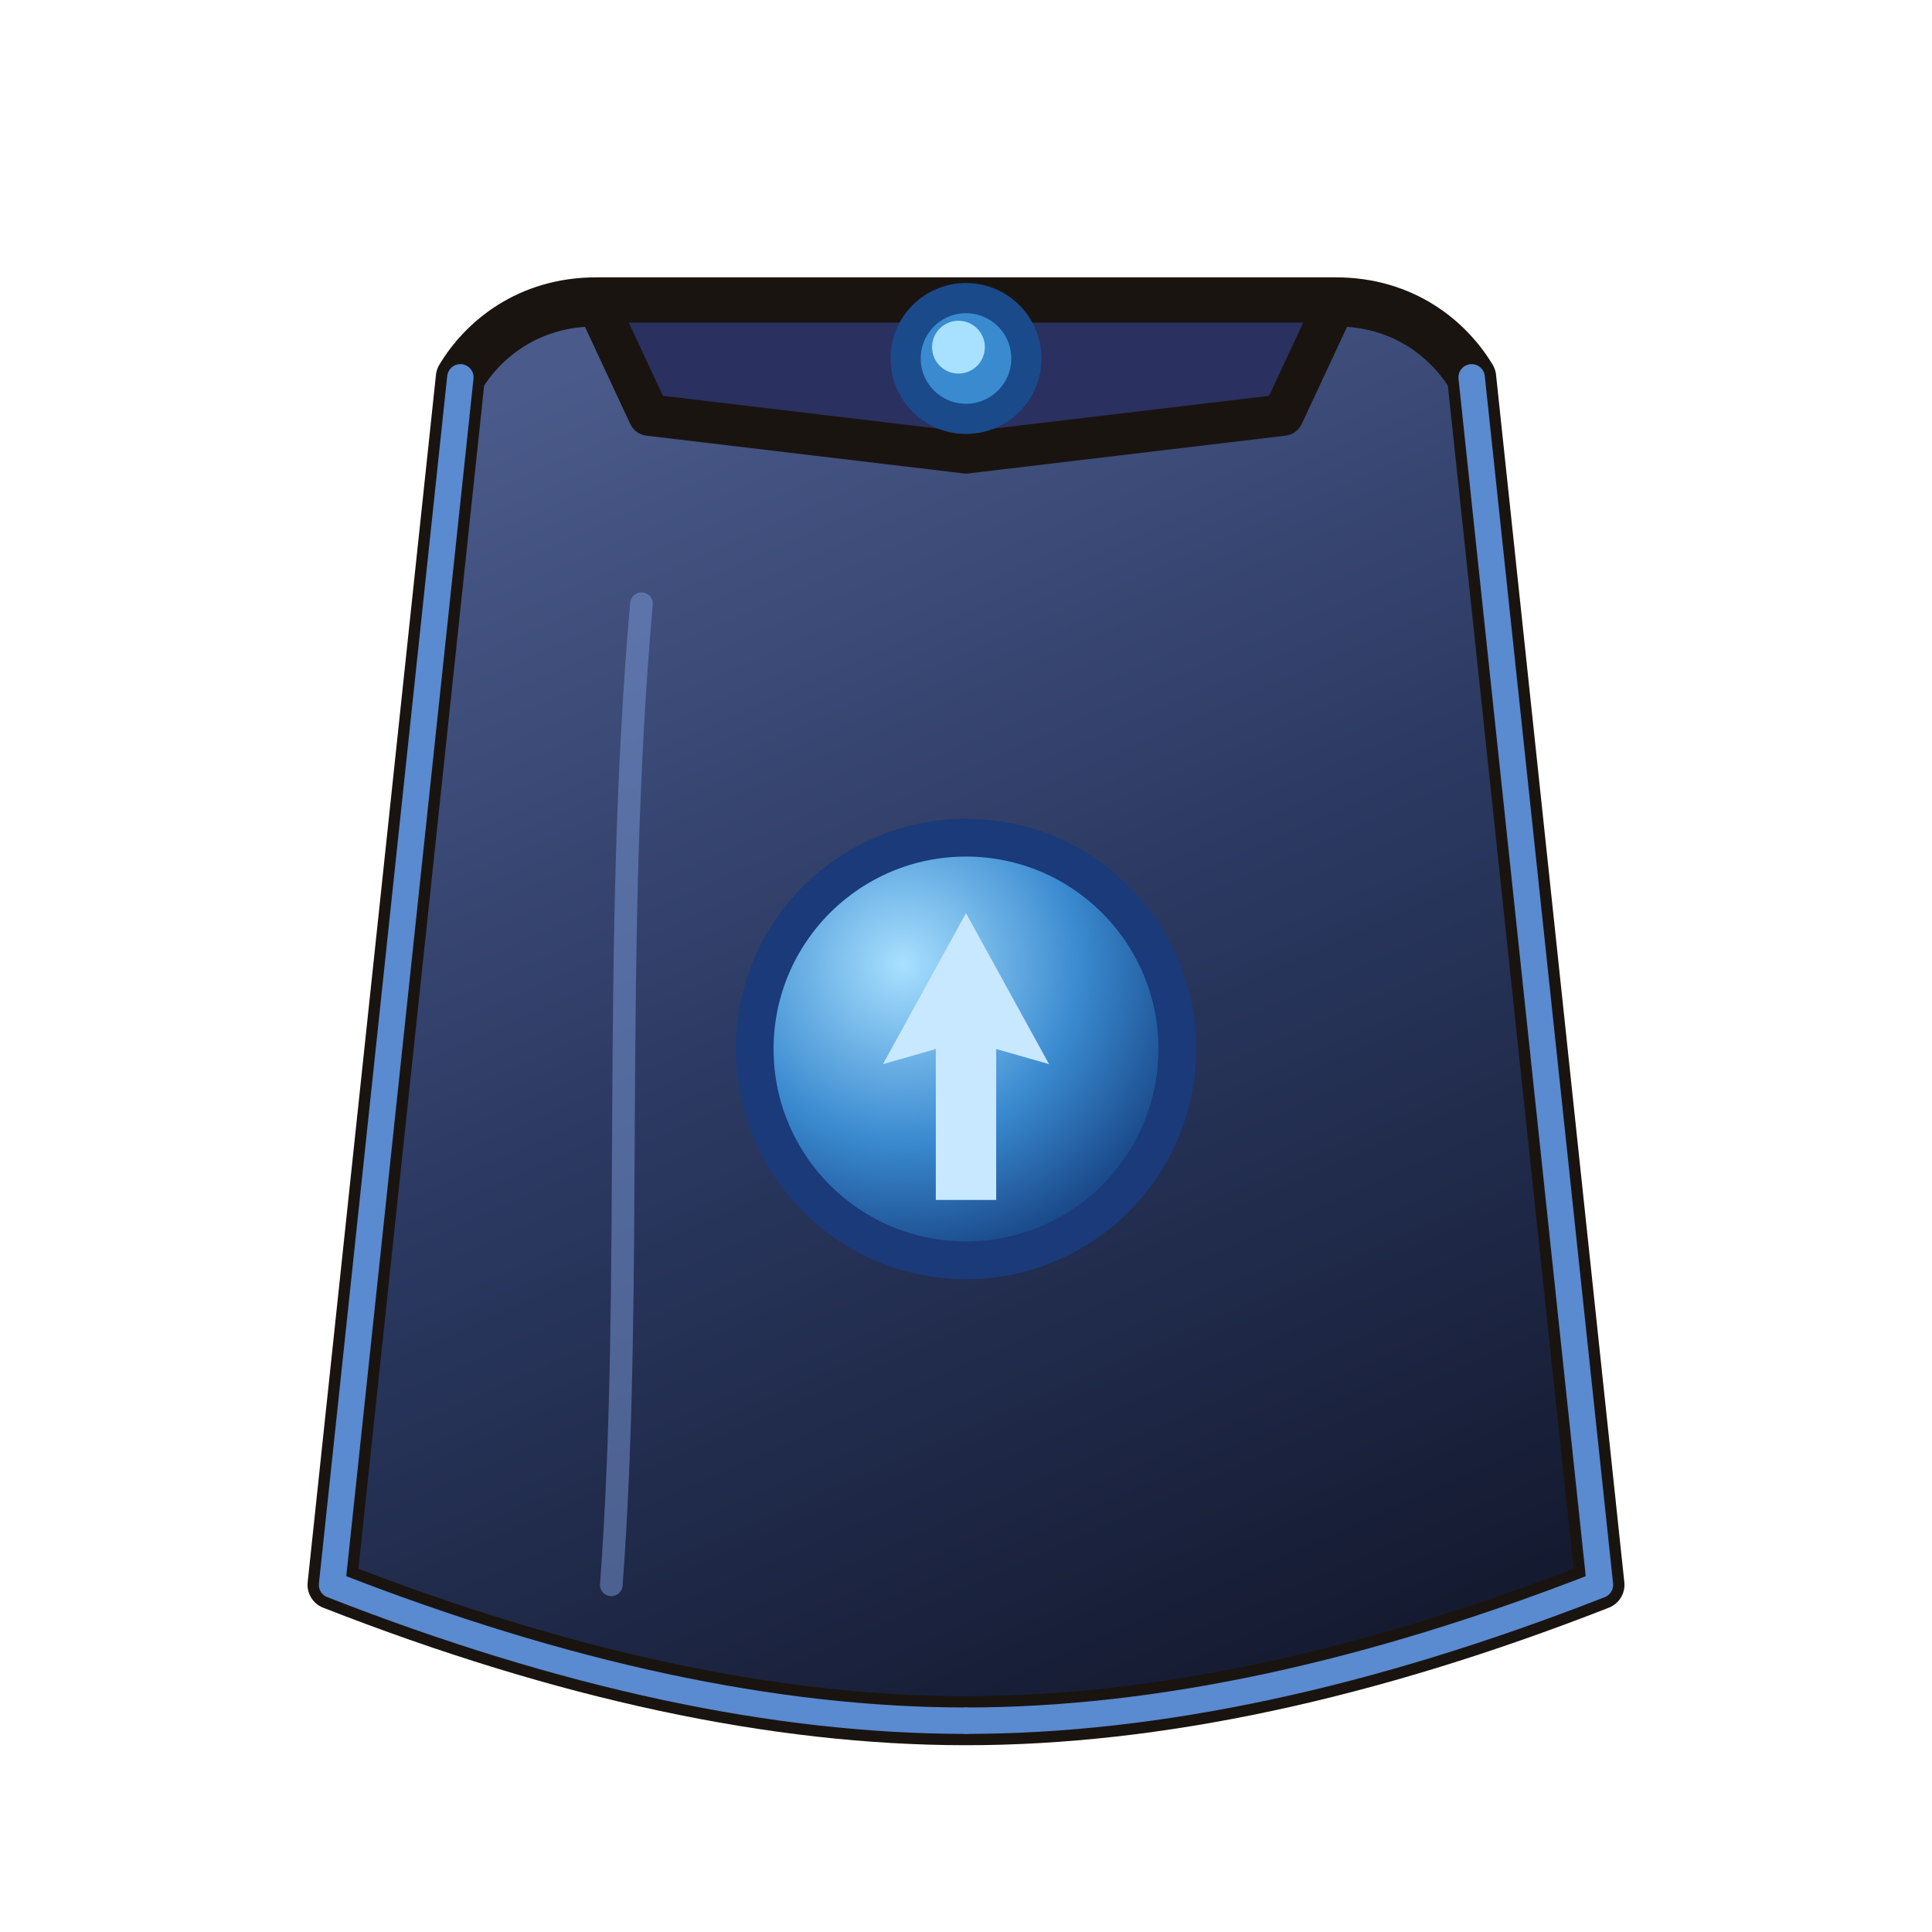
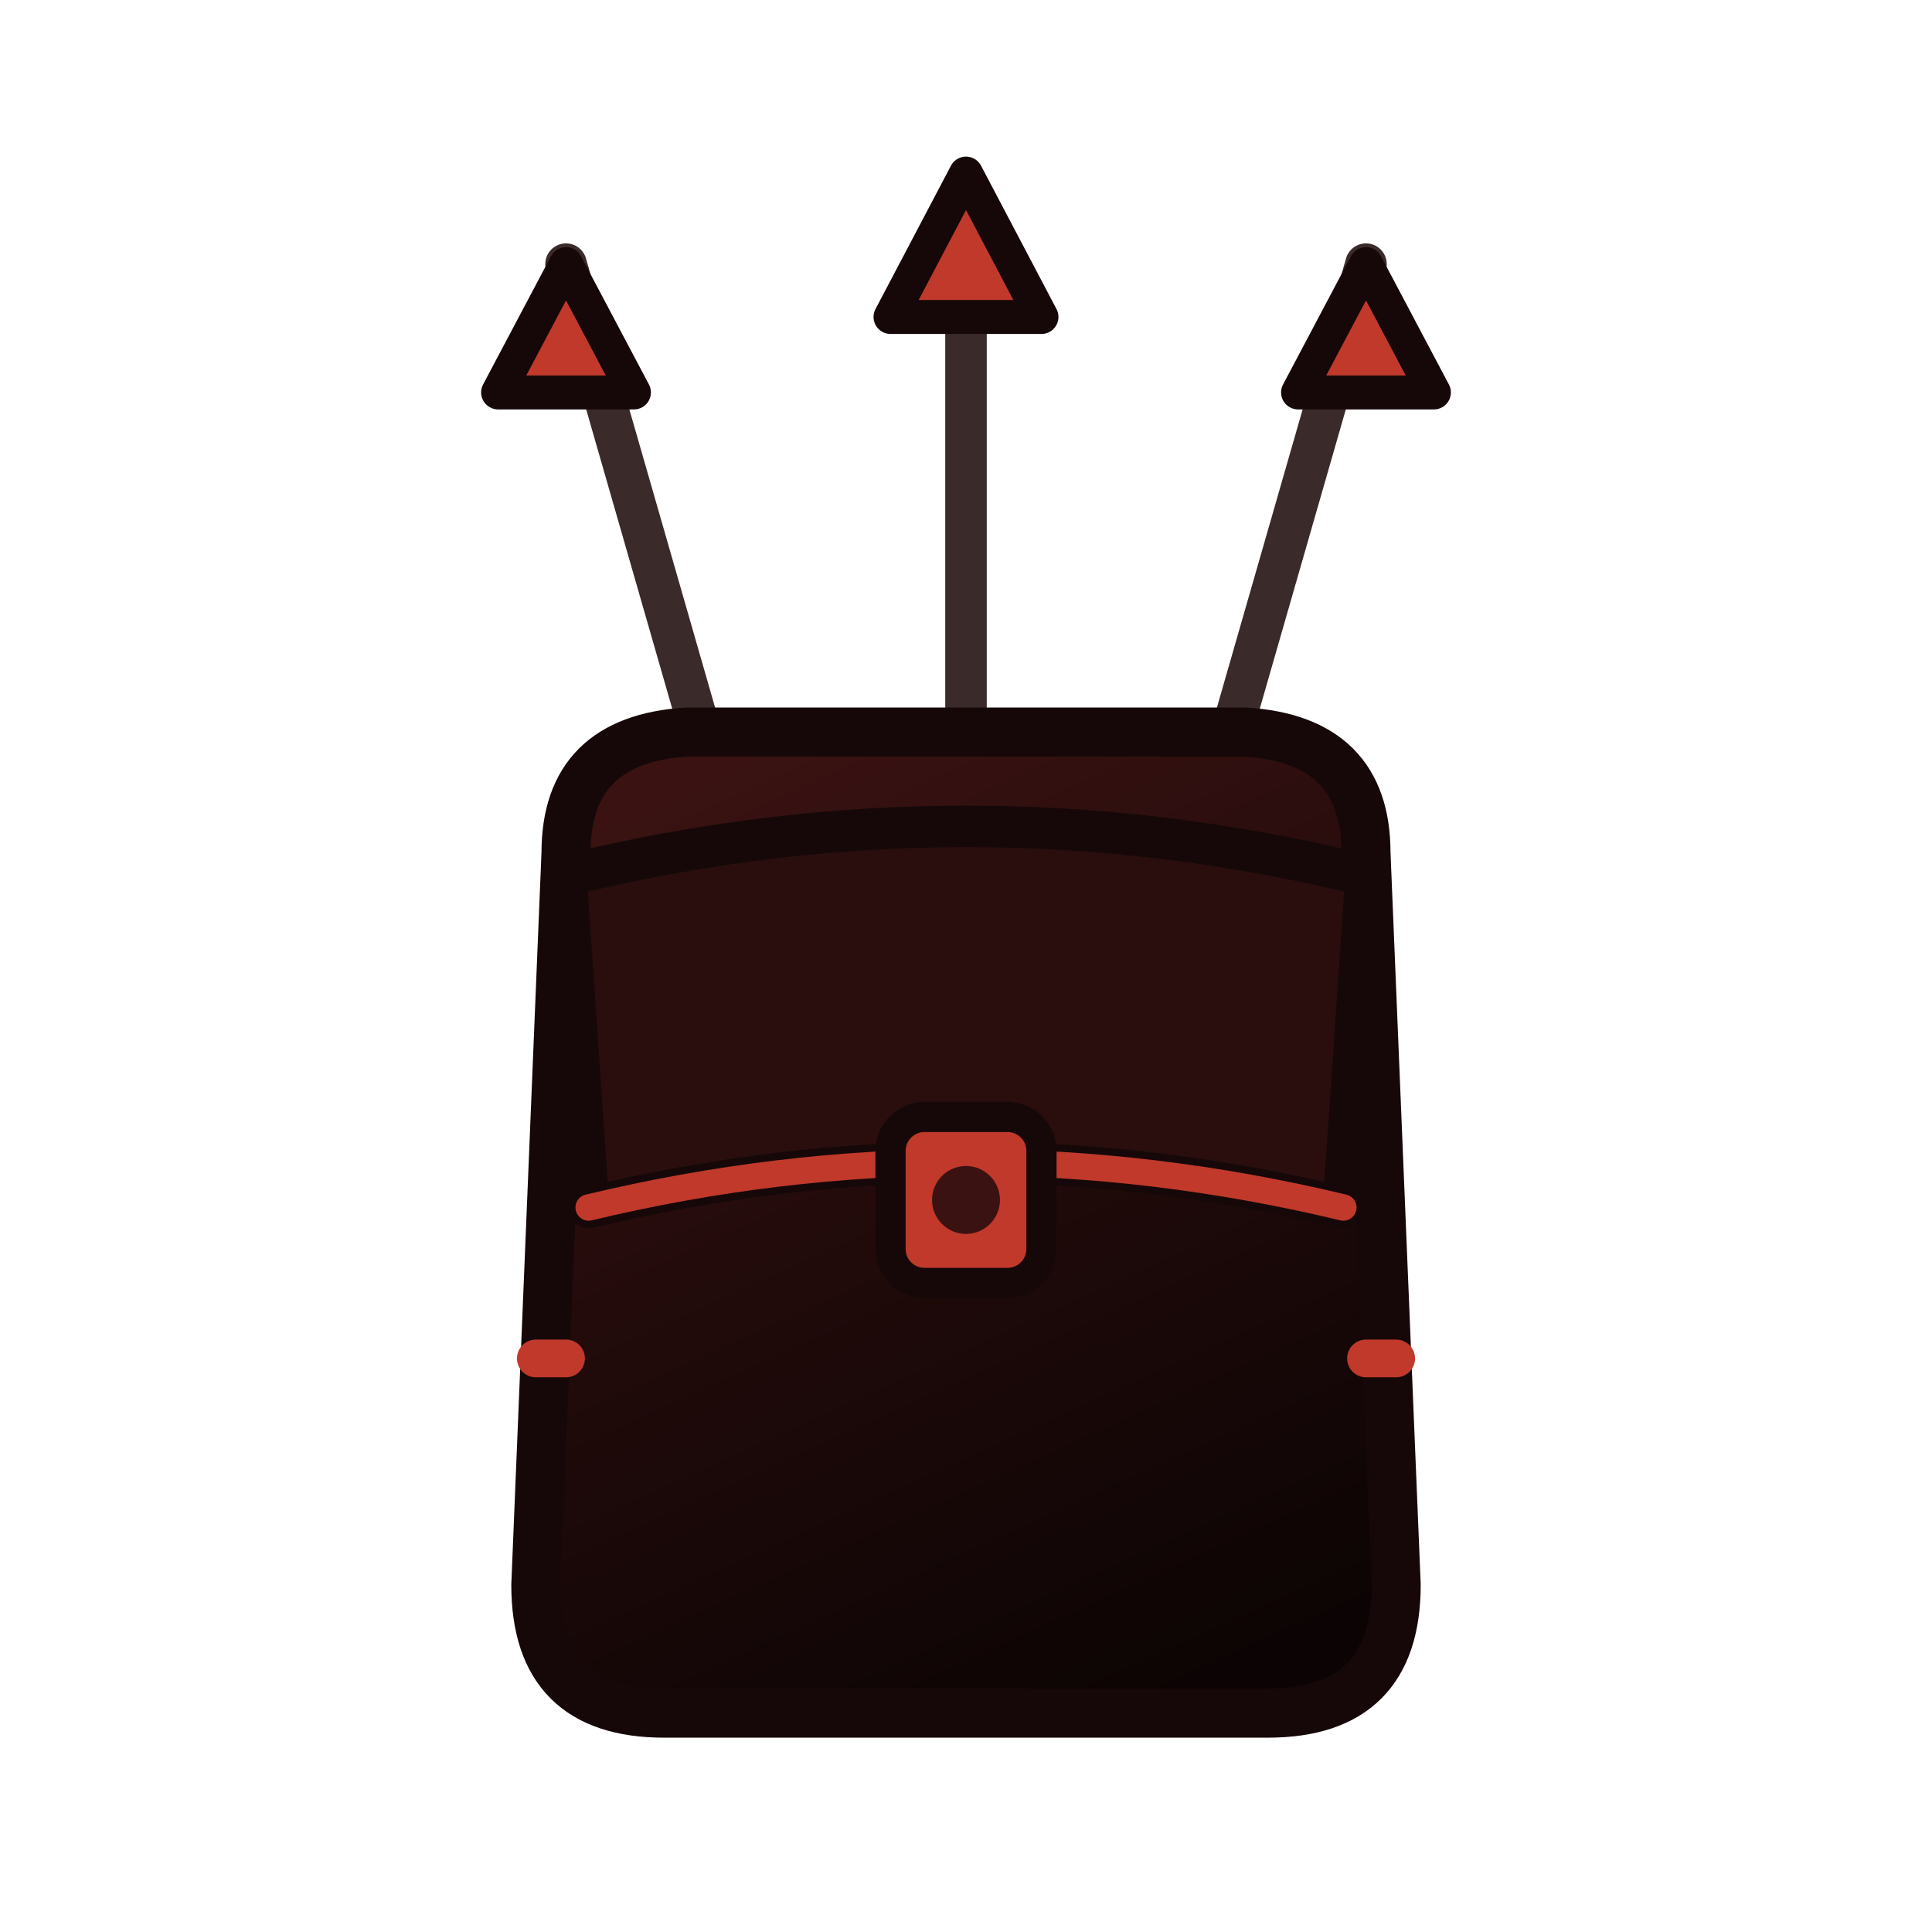
<svg xmlns="http://www.w3.org/2000/svg" viewBox="0 0 512 512">
  <defs>
    <linearGradient id="ava_s_assembler_body" x1="0.3" y1="0" x2="0.7" y2="1">
-       <stop offset="0" stop-color="#4a5a8a" />
-       <stop offset="0.5" stop-color="#2a3860" />
-       <stop offset="1" stop-color="#141a30" />
+       <stop offset="0" stop-color="#3a1212" />
+       <stop offset="0.5" stop-color="#200a0a" />
+       <stop offset="1" stop-color="#0c0404" />
    </linearGradient>
-     <radialGradient id="ava_s_assembler_jewel" cx="0.35" cy="0.3" r="0.7">
-       <stop offset="0" stop-color="#a8e0ff" />
-       <stop offset="0.6" stop-color="#3a8ad0" />
-       <stop offset="1" stop-color="#1a4a8a" />
-     </radialGradient>
  </defs>
-   <g stroke="#1a1410" stroke-width="13" stroke-linejoin="round" stroke-linecap="round">
-     <path d="M 158 80 C 140 80 128 90 122 100 L 88 420 Q 180 456 256 456 Q 332 456 424 420 L 390 100 C 384 90 372 80 354 80 Z" fill="url(#ava_s_assembler_body)" />
-     <path d="M 158 80 L 354 80 L 340 110 L 256 120 L 172 110 Z" fill="#2a3060" stroke="#1a1410" stroke-width="11" />
-     <ellipse cx="256" cy="278" rx="56" ry="56" fill="url(#ava_s_assembler_jewel)" stroke="#1a3a7a" stroke-width="10" />
-     <path d="M 256 242 L 278 282 L 264 278 L 264 318 L 248 318 L 248 278 L 234 282 Z" fill="#c8e8ff" stroke="none" />
-     <path d="M 122 100 L 88 420 Q 180 456 256 456" stroke="#5a8ad0" stroke-width="7" fill="none" />
-     <path d="M 390 100 L 424 420 Q 332 456 256 456" stroke="#5a8ad0" stroke-width="7" fill="none" />
-     <path d="M 170 160 C 162 250 168 340 162 420" stroke="#7a9ad8" stroke-width="6" fill="none" opacity="0.5" />
-     <circle cx="256" cy="95" r="16" fill="#3a8ad0" stroke="#1a4a8a" stroke-width="8" />
-     <circle cx="254" cy="92" r="7" fill="#a8e0ff" stroke="none" />
+   <g stroke="#160808" stroke-width="13" stroke-linejoin="round" stroke-linecap="round">
+     <g>
+       <line x1="196" y1="230" x2="150" y2="70" stroke="#3a2a2a" stroke-width="11" />
+       <path d="M150 70 L132 104 L168 104 Z" fill="#c0392b" stroke="#160808" stroke-width="9" />
+       <path d="M210 224 L196 232 M204 248 L190 256" stroke="#c0392b" stroke-width="9" />
+       <line x1="256" y1="230" x2="256" y2="58" stroke="#3a2a2a" stroke-width="11" />
+       <path d="M256 46 L236 84 L276 84 Z" fill="#c0392b" stroke="#160808" stroke-width="9" />
+       <path d="M272 226 L256 234 M272 250 L256 258" stroke="#c0392b" stroke-width="9" />
+       <line x1="316" y1="230" x2="362" y2="70" stroke="#3a2a2a" stroke-width="11" />
+       <path d="M362 70 L344 104 L380 104 Z" fill="#c0392b" stroke="#160808" stroke-width="9" />
+       <path d="M302 224 L316 232 M308 248 L322 256" stroke="#c0392b" stroke-width="9" />
+     </g>
+     <path d="M150 226 Q150 196 182 194 L330 194 Q362 196 362 226 L370 420 Q370 454 336 454 L176 454 Q142 454 142 420 Z" fill="url(#ava_s_assembler_body)" />
+     <path d="M150 232 Q256 206 362 232 L356 320 Q256 296 156 320 Z" fill="#2a0e0e" stroke="#160808" stroke-width="11" />
+     <path d="M156 320 Q256 296 356 320" stroke="#c0392b" stroke-width="7" fill="none" />
+     <rect x="236" y="296" width="40" height="44" rx="9" fill="#c0392b" stroke="#160808" stroke-width="8" />
+     <circle cx="256" cy="318" r="9" fill="#3a1212" stroke="none" />
+     <path d="M150 360 L142 360 M362 360 L370 360" stroke="#c0392b" stroke-width="10" />
  </g>
</svg>
